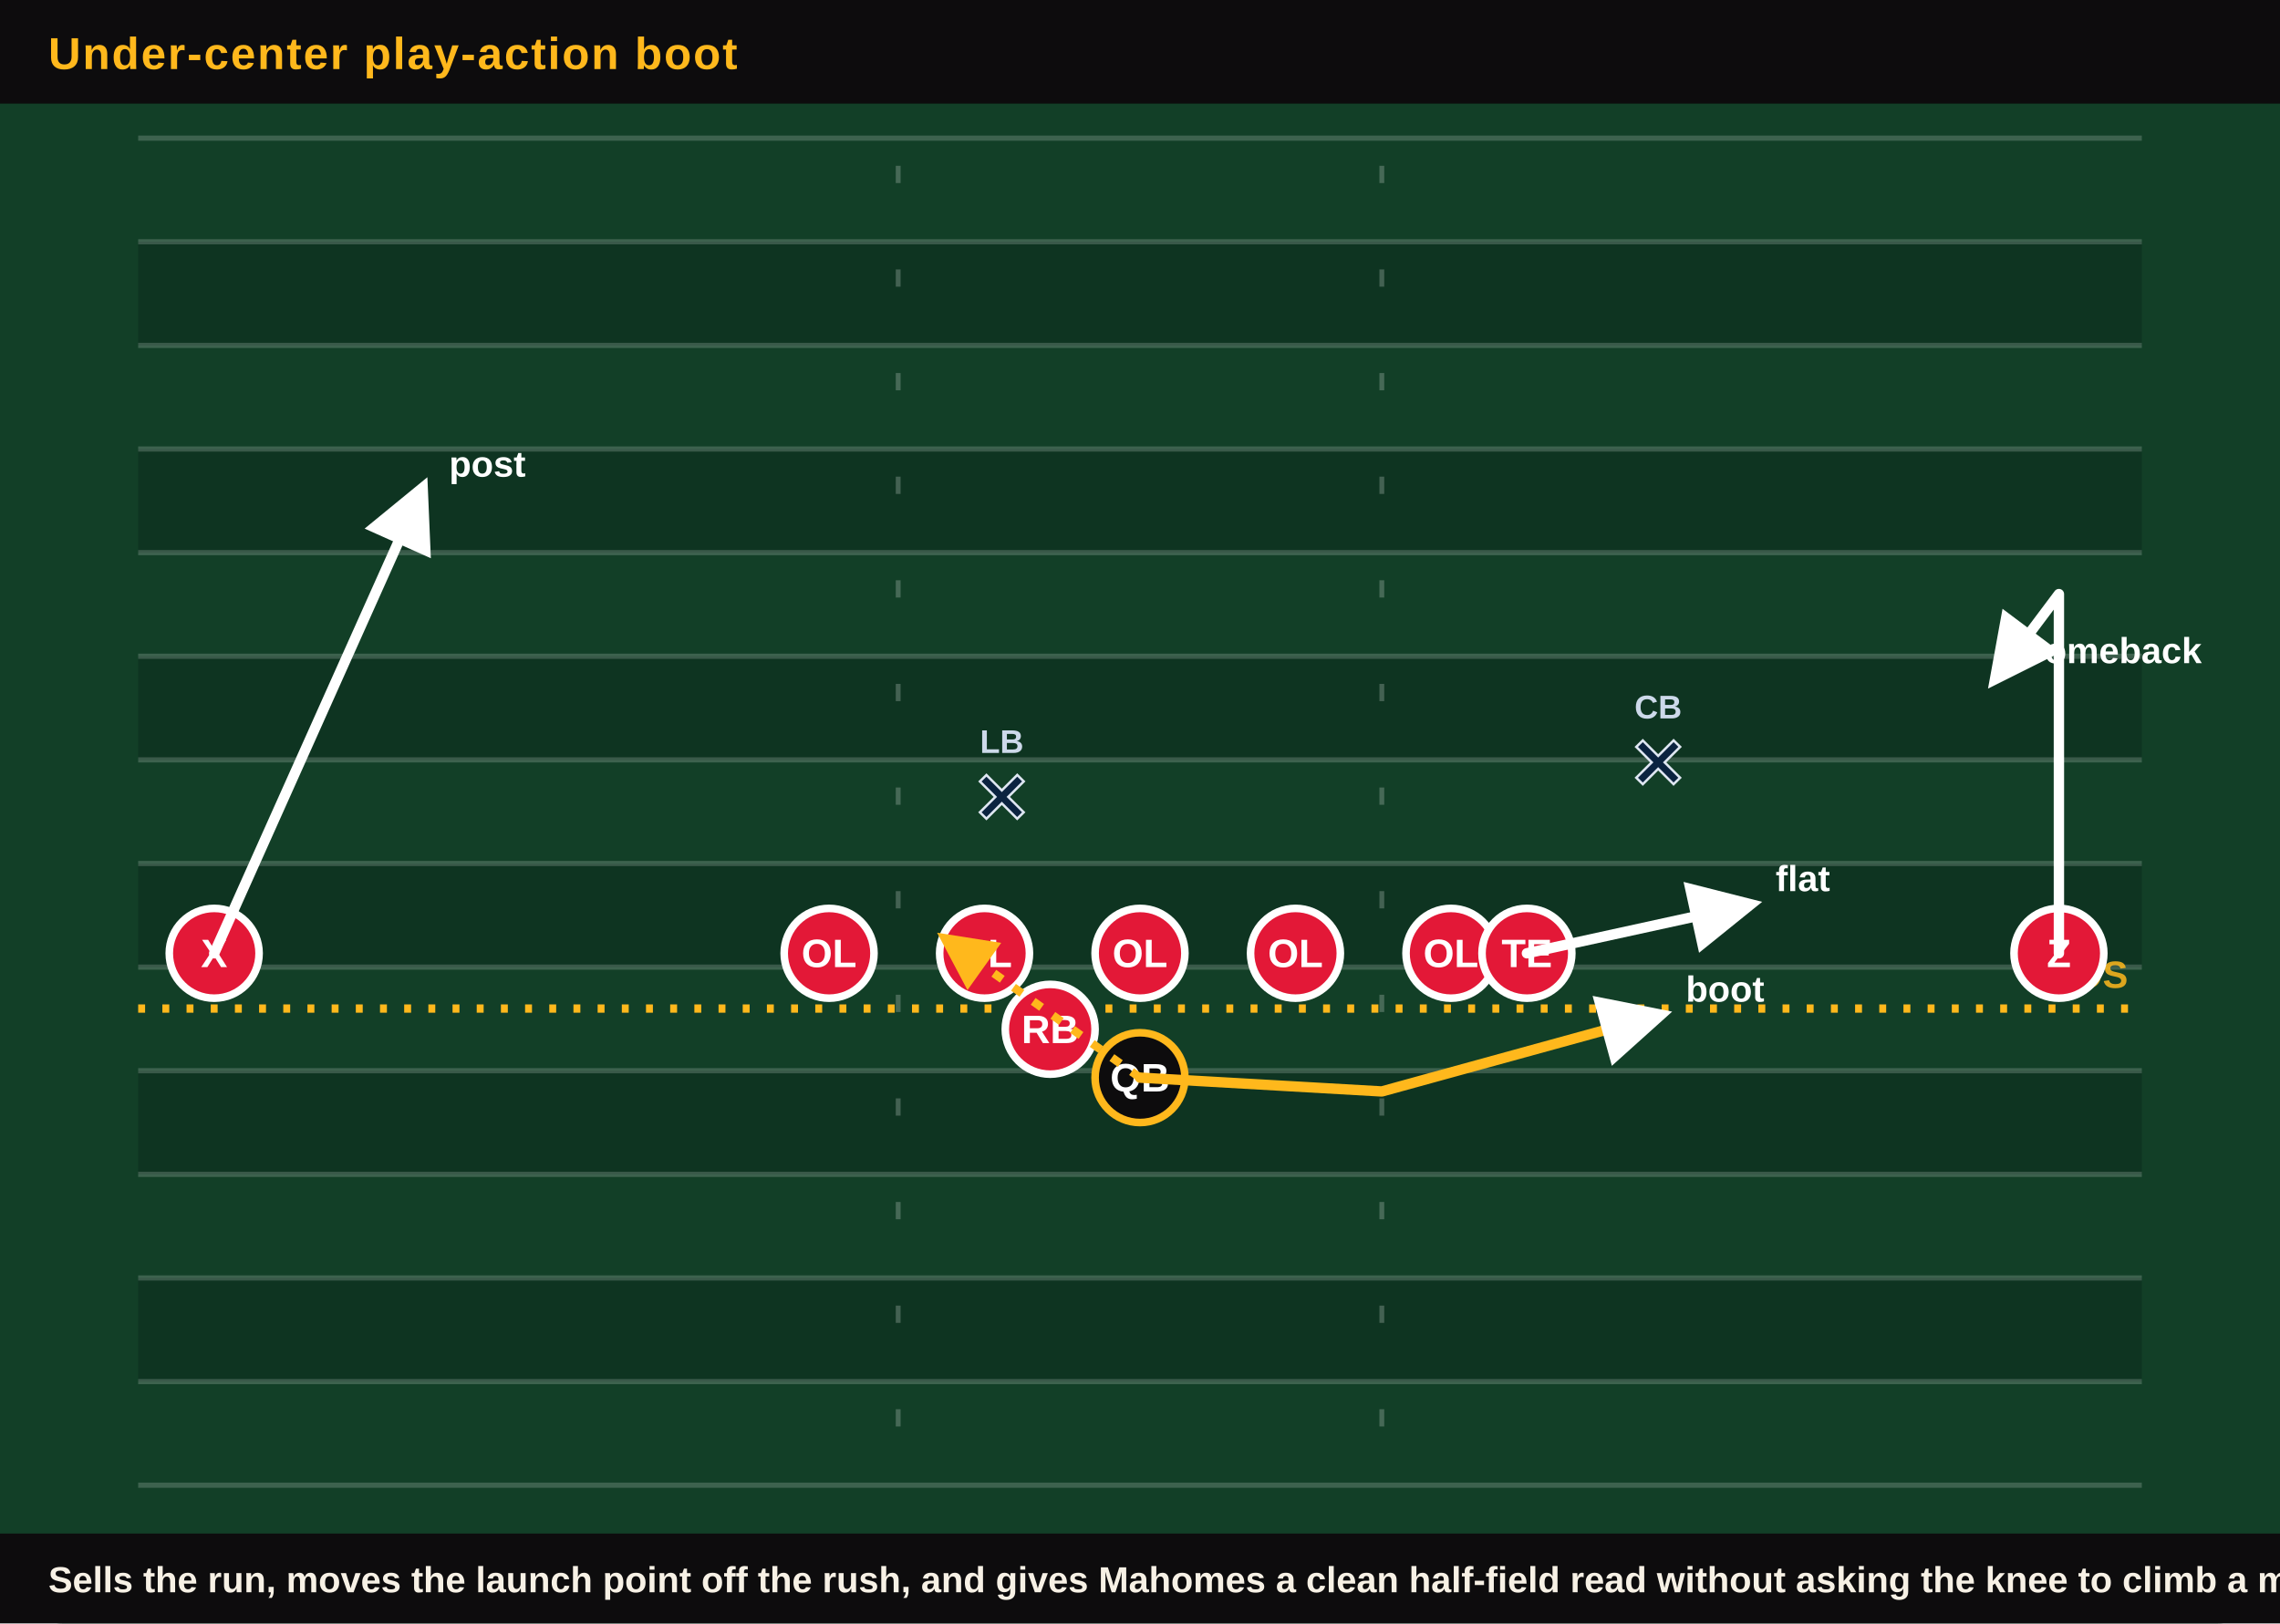
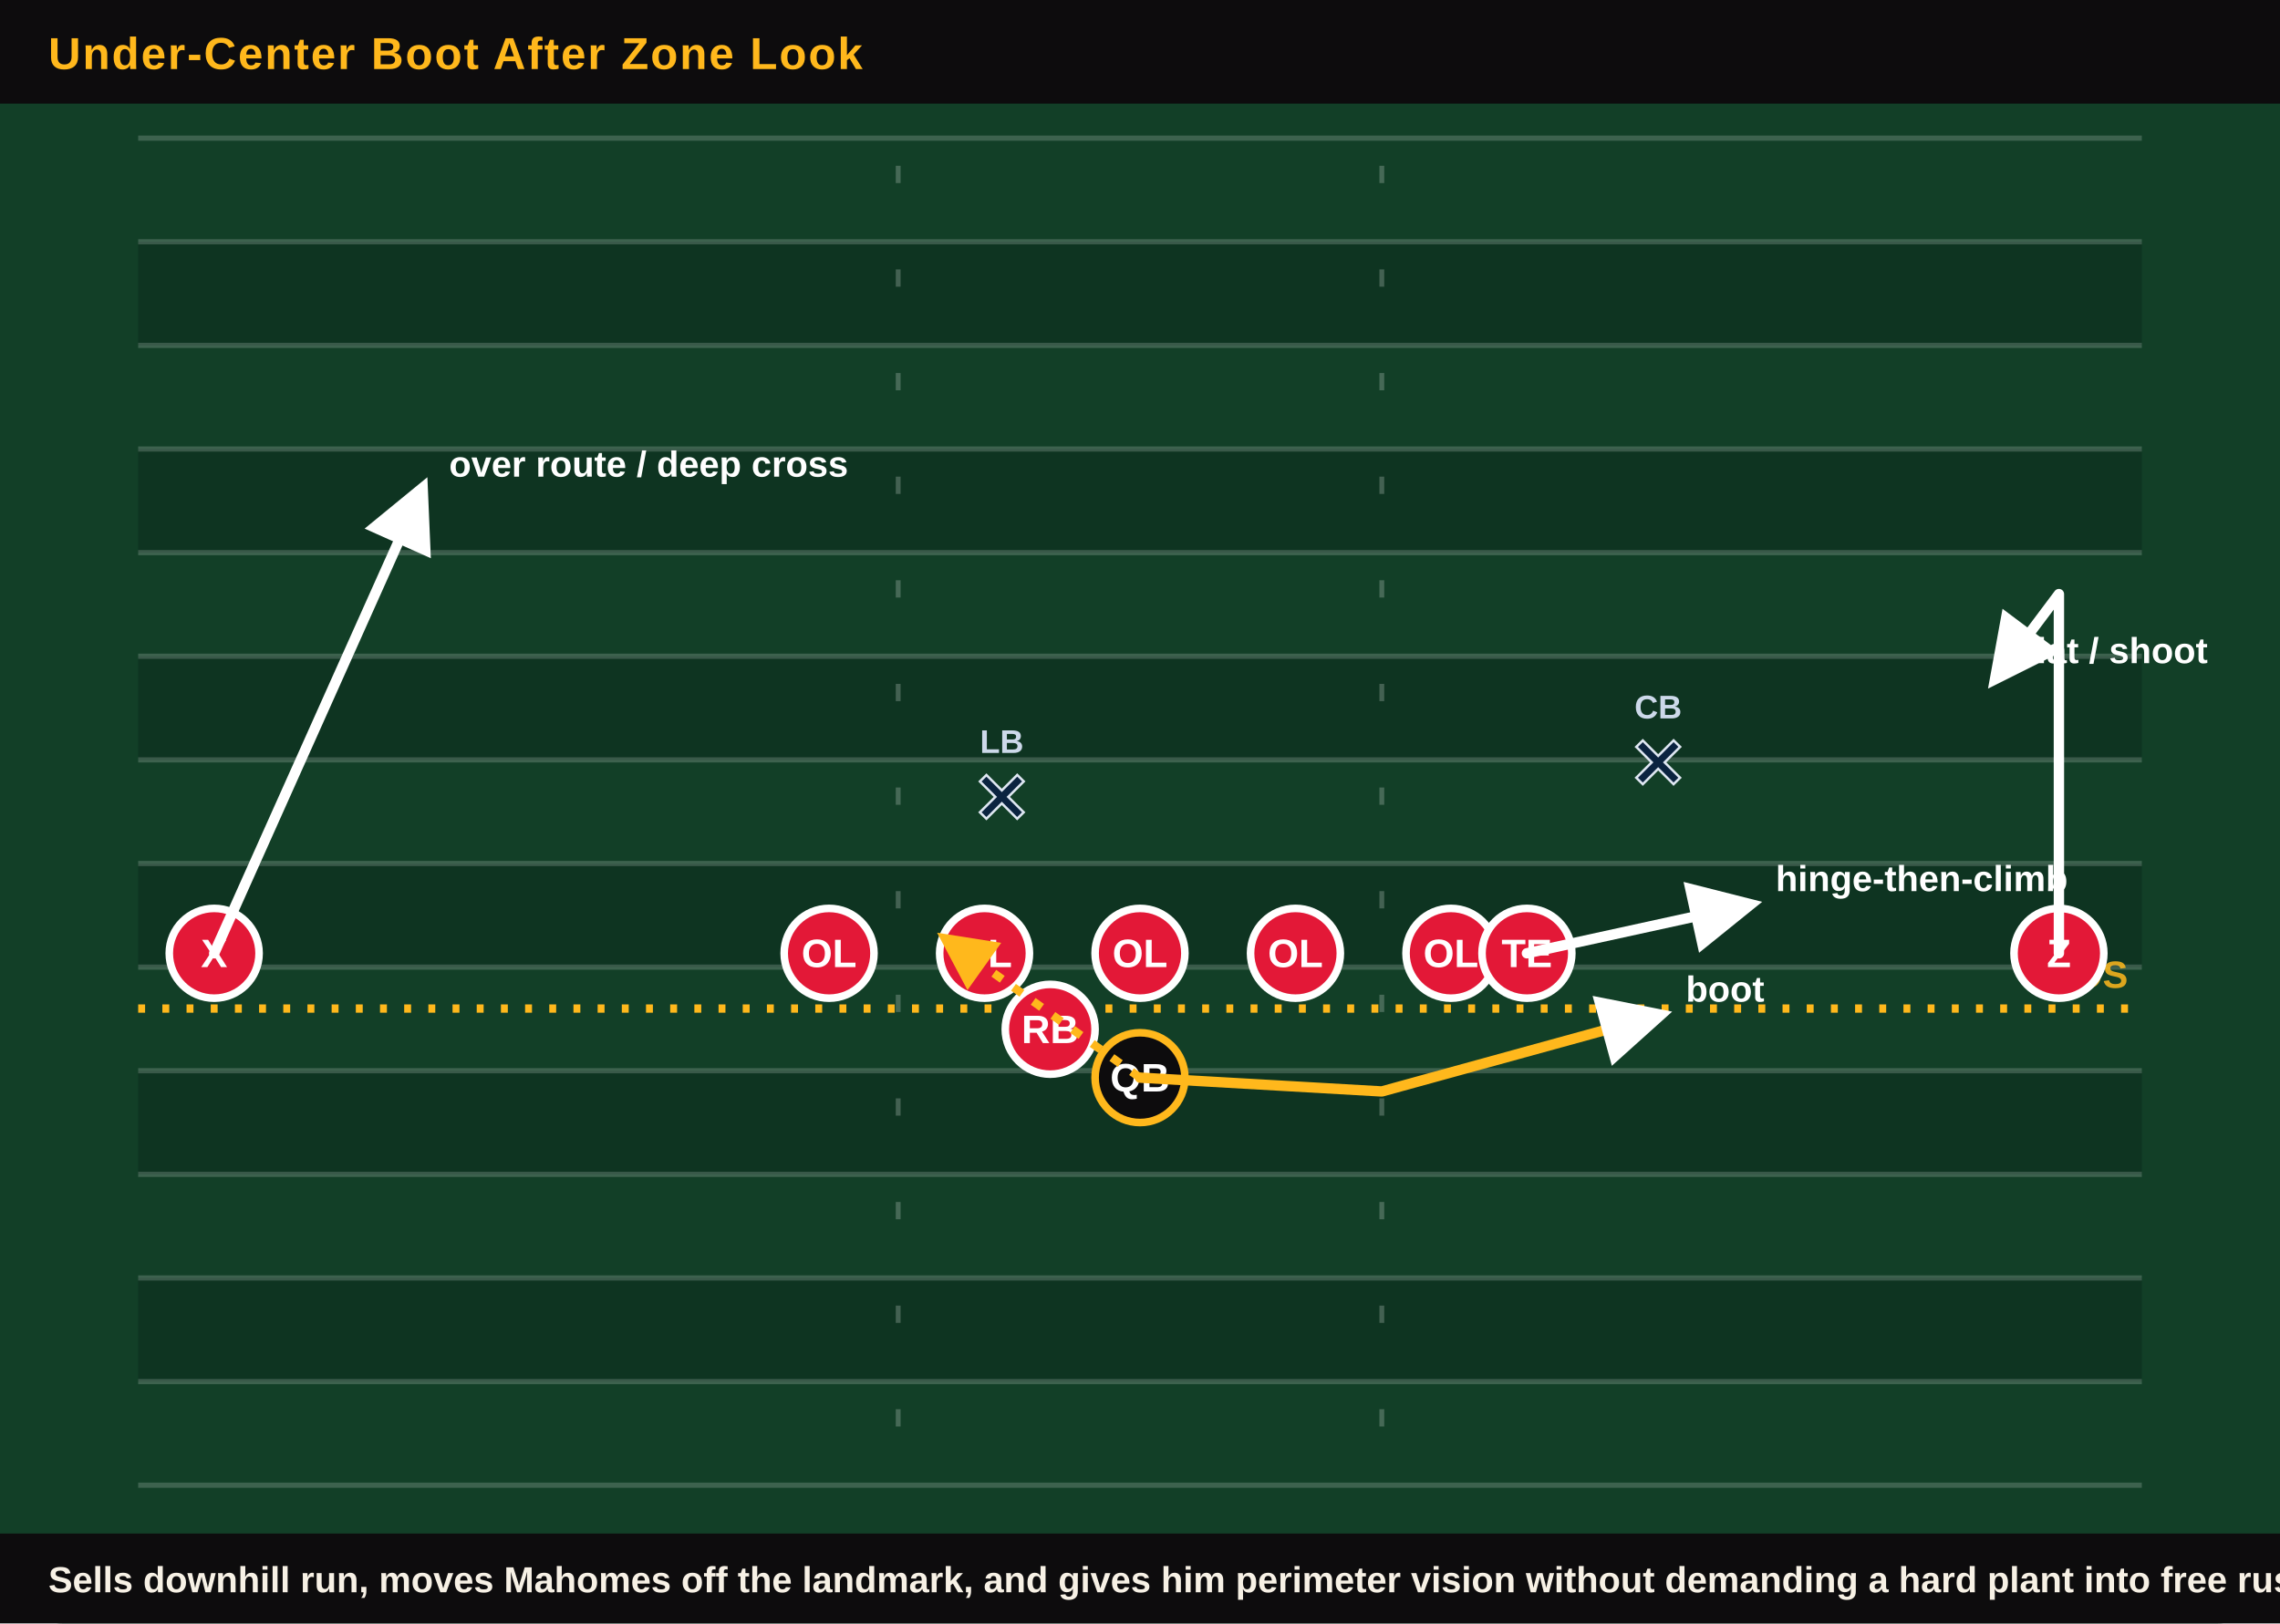
- <svg xmlns="http://www.w3.org/2000/svg" viewBox="0 0 660 470" role="img" aria-label="Under-center play-action boot — Sells the run, moves the launch point off the rush, and gives Mahomes a clean half-field read without asking the knee to climb a muddy pocket." width="660" height="470">
+ <svg xmlns="http://www.w3.org/2000/svg" viewBox="0 0 660 470" role="img" aria-label="Under-Center Boot After Zone Look — Sells downhill run, moves Mahomes off the landmark, and gives him perimeter vision without demanding a hard plant into free rushers." width="660" height="470">
  <defs>
    <marker id="arrow" viewBox="0 0 10 10" refX="8" refY="5" markerWidth="7" markerHeight="7" orient="auto-start-reverse">
      <path d="M0 0 L10 5 L0 10 z" fill="#ffffff" />
    </marker>
    <marker id="arrow-gold" viewBox="0 0 10 10" refX="8" refY="5" markerWidth="7" markerHeight="7" orient="auto-start-reverse">
      <path d="M0 0 L10 5 L0 10 z" fill="#ffb81c" />
    </marker>
  </defs>
  <rect x="0" y="0" width="660" height="470" rx="18" fill="#123f27" />
  <rect x="40" y="70" width="580" height="30" fill="#0e3421" />
  <rect x="40" y="130" width="580" height="30" fill="#0e3421" />
  <rect x="40" y="190" width="580" height="30" fill="#0e3421" />
  <rect x="40" y="250" width="580" height="30" fill="#0e3421" />
  <rect x="40" y="310" width="580" height="30" fill="#0e3421" />
  <rect x="40" y="370" width="580" height="30" fill="#0e3421" />
  <line x1="40" y1="40" x2="620" y2="40" stroke="rgba(255,255,255,.18)" stroke-width="1.5" />
  <line x1="40" y1="70" x2="620" y2="70" stroke="rgba(255,255,255,.18)" stroke-width="1.5" />
  <line x1="40" y1="100" x2="620" y2="100" stroke="rgba(255,255,255,.18)" stroke-width="1.5" />
  <line x1="40" y1="130" x2="620" y2="130" stroke="rgba(255,255,255,.18)" stroke-width="1.5" />
  <line x1="40" y1="160" x2="620" y2="160" stroke="rgba(255,255,255,.18)" stroke-width="1.5" />
  <line x1="40" y1="190" x2="620" y2="190" stroke="rgba(255,255,255,.18)" stroke-width="1.5" />
  <line x1="40" y1="220" x2="620" y2="220" stroke="rgba(255,255,255,.18)" stroke-width="1.5" />
  <line x1="40" y1="250" x2="620" y2="250" stroke="rgba(255,255,255,.18)" stroke-width="1.5" />
  <line x1="40" y1="280" x2="620" y2="280" stroke="rgba(255,255,255,.18)" stroke-width="1.5" />
  <line x1="40" y1="310" x2="620" y2="310" stroke="rgba(255,255,255,.18)" stroke-width="1.5" />
  <line x1="40" y1="340" x2="620" y2="340" stroke="rgba(255,255,255,.18)" stroke-width="1.5" />
  <line x1="40" y1="370" x2="620" y2="370" stroke="rgba(255,255,255,.18)" stroke-width="1.5" />
  <line x1="40" y1="400" x2="620" y2="400" stroke="rgba(255,255,255,.18)" stroke-width="1.5" />
  <line x1="40" y1="430" x2="620" y2="430" stroke="rgba(255,255,255,.18)" stroke-width="1.5" />
  <line x1="260" y1="48" x2="260" y2="53" stroke="rgba(255,255,255,.22)" stroke-width="1.4" />
  <line x1="260" y1="78" x2="260" y2="83" stroke="rgba(255,255,255,.22)" stroke-width="1.4" />
  <line x1="260" y1="108" x2="260" y2="113" stroke="rgba(255,255,255,.22)" stroke-width="1.4" />
  <line x1="260" y1="138" x2="260" y2="143" stroke="rgba(255,255,255,.22)" stroke-width="1.4" />
  <line x1="260" y1="168" x2="260" y2="173" stroke="rgba(255,255,255,.22)" stroke-width="1.4" />
  <line x1="260" y1="198" x2="260" y2="203" stroke="rgba(255,255,255,.22)" stroke-width="1.4" />
  <line x1="260" y1="228" x2="260" y2="233" stroke="rgba(255,255,255,.22)" stroke-width="1.4" />
  <line x1="260" y1="258" x2="260" y2="263" stroke="rgba(255,255,255,.22)" stroke-width="1.4" />
  <line x1="260" y1="288" x2="260" y2="293" stroke="rgba(255,255,255,.22)" stroke-width="1.4" />
  <line x1="260" y1="318" x2="260" y2="323" stroke="rgba(255,255,255,.22)" stroke-width="1.4" />
  <line x1="260" y1="348" x2="260" y2="353" stroke="rgba(255,255,255,.22)" stroke-width="1.4" />
  <line x1="260" y1="378" x2="260" y2="383" stroke="rgba(255,255,255,.22)" stroke-width="1.4" />
  <line x1="260" y1="408" x2="260" y2="413" stroke="rgba(255,255,255,.22)" stroke-width="1.4" />
  <line x1="400" y1="48" x2="400" y2="53" stroke="rgba(255,255,255,.22)" stroke-width="1.4" />
  <line x1="400" y1="78" x2="400" y2="83" stroke="rgba(255,255,255,.22)" stroke-width="1.4" />
  <line x1="400" y1="108" x2="400" y2="113" stroke="rgba(255,255,255,.22)" stroke-width="1.4" />
  <line x1="400" y1="138" x2="400" y2="143" stroke="rgba(255,255,255,.22)" stroke-width="1.4" />
  <line x1="400" y1="168" x2="400" y2="173" stroke="rgba(255,255,255,.22)" stroke-width="1.4" />
  <line x1="400" y1="198" x2="400" y2="203" stroke="rgba(255,255,255,.22)" stroke-width="1.4" />
  <line x1="400" y1="228" x2="400" y2="233" stroke="rgba(255,255,255,.22)" stroke-width="1.4" />
  <line x1="400" y1="258" x2="400" y2="263" stroke="rgba(255,255,255,.22)" stroke-width="1.4" />
  <line x1="400" y1="288" x2="400" y2="293" stroke="rgba(255,255,255,.22)" stroke-width="1.4" />
  <line x1="400" y1="318" x2="400" y2="323" stroke="rgba(255,255,255,.22)" stroke-width="1.4" />
  <line x1="400" y1="348" x2="400" y2="353" stroke="rgba(255,255,255,.22)" stroke-width="1.4" />
  <line x1="400" y1="378" x2="400" y2="383" stroke="rgba(255,255,255,.22)" stroke-width="1.4" />
  <line x1="400" y1="408" x2="400" y2="413" stroke="rgba(255,255,255,.22)" stroke-width="1.4" />
  <line x1="40" y1="292" x2="620" y2="292" stroke="#ffb81c" stroke-width="2.4" stroke-dasharray="2 5" />
  <text x="616" y="286" text-anchor="end" font-family="Space Grotesk, Arial, sans-serif" font-size="11" fill="#ffb81c" opacity=".85" font-weight="700">LOS</text>
  <g>
    <circle cx="240" cy="276" r="13" fill="#e31837" stroke="#fff" stroke-width="2.2" />
    <text x="240" y="280" text-anchor="middle" font-family="Space Grotesk, Arial, sans-serif" font-size="11.5" font-weight="700" fill="#fff">OL</text>
  </g>
  <g>
    <circle cx="285" cy="276" r="13" fill="#e31837" stroke="#fff" stroke-width="2.2" />
    <text x="285" y="280" text-anchor="middle" font-family="Space Grotesk, Arial, sans-serif" font-size="11.5" font-weight="700" fill="#fff">OL</text>
  </g>
  <g>
    <circle cx="330" cy="276" r="13" fill="#e31837" stroke="#fff" stroke-width="2.2" />
    <text x="330" y="280" text-anchor="middle" font-family="Space Grotesk, Arial, sans-serif" font-size="11.5" font-weight="700" fill="#fff">OL</text>
  </g>
  <g>
    <circle cx="375" cy="276" r="13" fill="#e31837" stroke="#fff" stroke-width="2.2" />
    <text x="375" y="280" text-anchor="middle" font-family="Space Grotesk, Arial, sans-serif" font-size="11.5" font-weight="700" fill="#fff">OL</text>
  </g>
  <g>
    <circle cx="420" cy="276" r="13" fill="#e31837" stroke="#fff" stroke-width="2.2" />
    <text x="420" y="280" text-anchor="middle" font-family="Space Grotesk, Arial, sans-serif" font-size="11.5" font-weight="700" fill="#fff">OL</text>
  </g>
  <g>
    <circle cx="330" cy="312" r="13" fill="#0d0c0d" stroke="#ffb81c" stroke-width="2.2" />
    <text x="330" y="316" text-anchor="middle" font-family="Space Grotesk, Arial, sans-serif" font-size="11.5" font-weight="700" fill="#fff">QB</text>
  </g>
  <g>
    <circle cx="304" cy="298" r="13" fill="#e31837" stroke="#fff" stroke-width="2.2" />
    <text x="304" y="302" text-anchor="middle" font-family="Space Grotesk, Arial, sans-serif" font-size="11.5" font-weight="700" fill="#fff">RB</text>
  </g>
  <g>
    <circle cx="442" cy="276" r="13" fill="#e31837" stroke="#fff" stroke-width="2.2" />
    <text x="442" y="280" text-anchor="middle" font-family="Space Grotesk, Arial, sans-serif" font-size="11.5" font-weight="700" fill="#fff">TE</text>
  </g>
  <g>
    <circle cx="62" cy="276" r="13" fill="#e31837" stroke="#fff" stroke-width="2.2" />
    <text x="62" y="280" text-anchor="middle" font-family="Space Grotesk, Arial, sans-serif" font-size="11.5" font-weight="700" fill="#fff">X</text>
  </g>
  <g>
    <circle cx="596" cy="276" r="13" fill="#e31837" stroke="#fff" stroke-width="2.2" />
    <text x="596" y="280" text-anchor="middle" font-family="Space Grotesk, Arial, sans-serif" font-size="11.5" font-weight="700" fill="#fff">Z</text>
  </g>
  <path d="M 330 312 L 274 272" fill="none" stroke="#ffb81c" stroke-width="2.4" stroke-dasharray="3 4" marker-end="url(#arrow-gold)" />
  <path d="M 330 312 L 400 316 L 480 294" fill="none" stroke="#ffb81c" stroke-width="3" stroke-linecap="round" stroke-linejoin="round" marker-end="url(#arrow)" />
  <text x="488" y="290" font-family="Space Grotesk, Arial, sans-serif" font-size="10.5" font-weight="700" fill="#fff">boot</text>
  <path d="M 442 276 L 506 262" fill="none" stroke="#fff" stroke-width="3" stroke-linecap="round" stroke-linejoin="round" marker-end="url(#arrow)" />
-   <text x="514" y="258" font-family="Space Grotesk, Arial, sans-serif" font-size="10.5" font-weight="700" fill="#fff">flat</text>
+   <text x="514" y="258" font-family="Space Grotesk, Arial, sans-serif" font-size="10.5" font-weight="700" fill="#fff">hinge-then-climb</text>
  <path d="M 596 276 L 596 172 L 578 196" fill="none" stroke="#fff" stroke-width="3" stroke-linecap="round" stroke-linejoin="round" marker-end="url(#arrow)" />
-   <text x="586" y="192" font-family="Space Grotesk, Arial, sans-serif" font-size="10.5" font-weight="700" fill="#fff">comeback</text>
+   <text x="586" y="192" font-family="Space Grotesk, Arial, sans-serif" font-size="10.5" font-weight="700" fill="#fff">flat / shoot</text>
  <path d="M 62 276 L 122 142" fill="none" stroke="#fff" stroke-width="3" stroke-linecap="round" stroke-linejoin="round" marker-end="url(#arrow)" />
-   <text x="130" y="138" font-family="Space Grotesk, Arial, sans-serif" font-size="10.5" font-weight="700" fill="#fff">post</text>
+   <text x="130" y="138" font-family="Space Grotesk, Arial, sans-serif" font-size="10.5" font-weight="700" fill="#fff">over route / deep cross</text>
  <g>
    <text x="290" y="238" text-anchor="middle" font-family="Space Grotesk, Arial, sans-serif" font-size="20" font-weight="800" fill="#0b2340" stroke="#dfe7f2" stroke-width="1.4" paint-order="stroke">✕</text>
    <text x="290" y="218" text-anchor="middle" font-family="Space Grotesk, Arial, sans-serif" font-size="9.5" font-weight="700" fill="#cdd9ea">LB</text>
  </g>
  <g>
    <text x="480" y="228" text-anchor="middle" font-family="Space Grotesk, Arial, sans-serif" font-size="20" font-weight="800" fill="#0b2340" stroke="#dfe7f2" stroke-width="1.4" paint-order="stroke">✕</text>
    <text x="480" y="208" text-anchor="middle" font-family="Space Grotesk, Arial, sans-serif" font-size="9.5" font-weight="700" fill="#cdd9ea">CB</text>
  </g>
  <rect x="0" y="0" width="660" height="30" rx="0" fill="#0d0c0d" />
-   <text x="14" y="20" font-family="Space Grotesk, Arial, sans-serif" font-size="13" font-weight="800" fill="#ffb81c" letter-spacing=".04em">Under-center play-action boot</text>
+   <text x="14" y="20" font-family="Space Grotesk, Arial, sans-serif" font-size="13" font-weight="800" fill="#ffb81c" letter-spacing=".04em">Under-Center Boot After Zone Look</text>
  <rect x="0" y="444" width="660" height="26" fill="#0d0c0d" />
-   <text x="14" y="461" font-family="Space Grotesk, Arial, sans-serif" font-size="10.5" font-weight="600" fill="#f7f1e5">Sells the run, moves the launch point off the rush, and gives Mahomes a clean half-field read without asking the knee to climb a muddy pocket.</text>
+   <text x="14" y="461" font-family="Space Grotesk, Arial, sans-serif" font-size="10.5" font-weight="600" fill="#f7f1e5">Sells downhill run, moves Mahomes off the landmark, and gives him perimeter vision without demanding a hard plant into free rushers.</text>
</svg>
